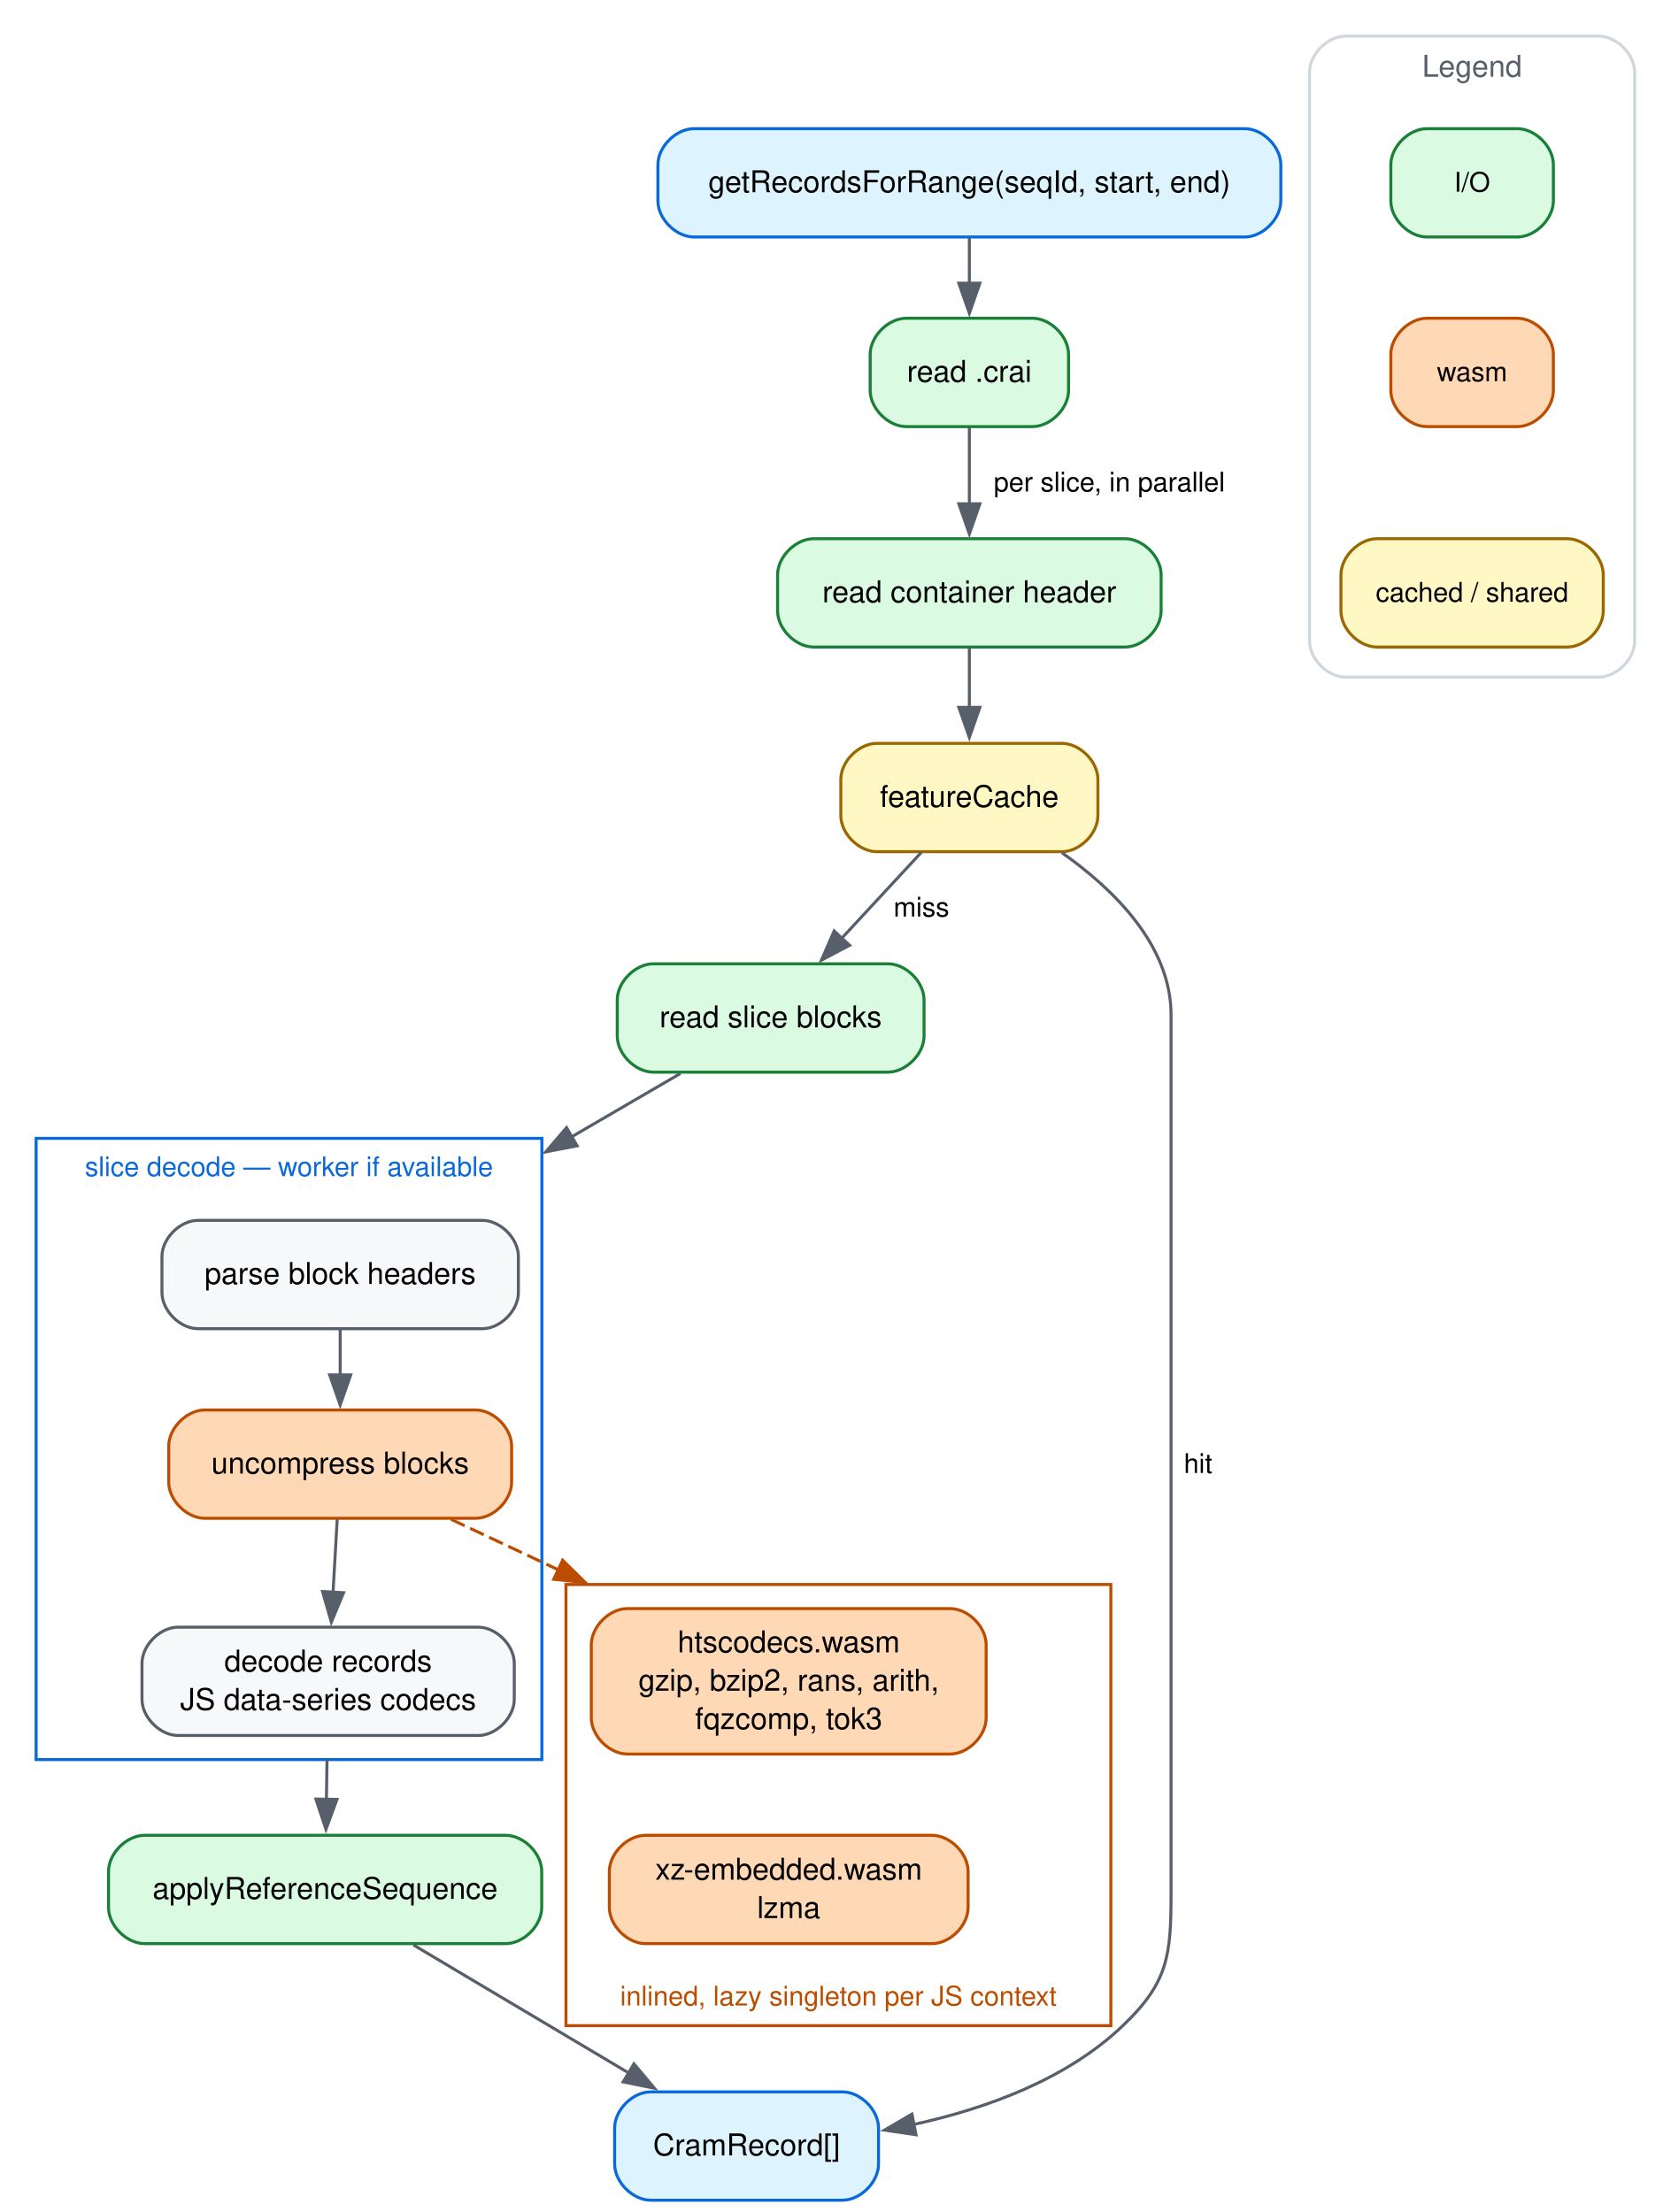
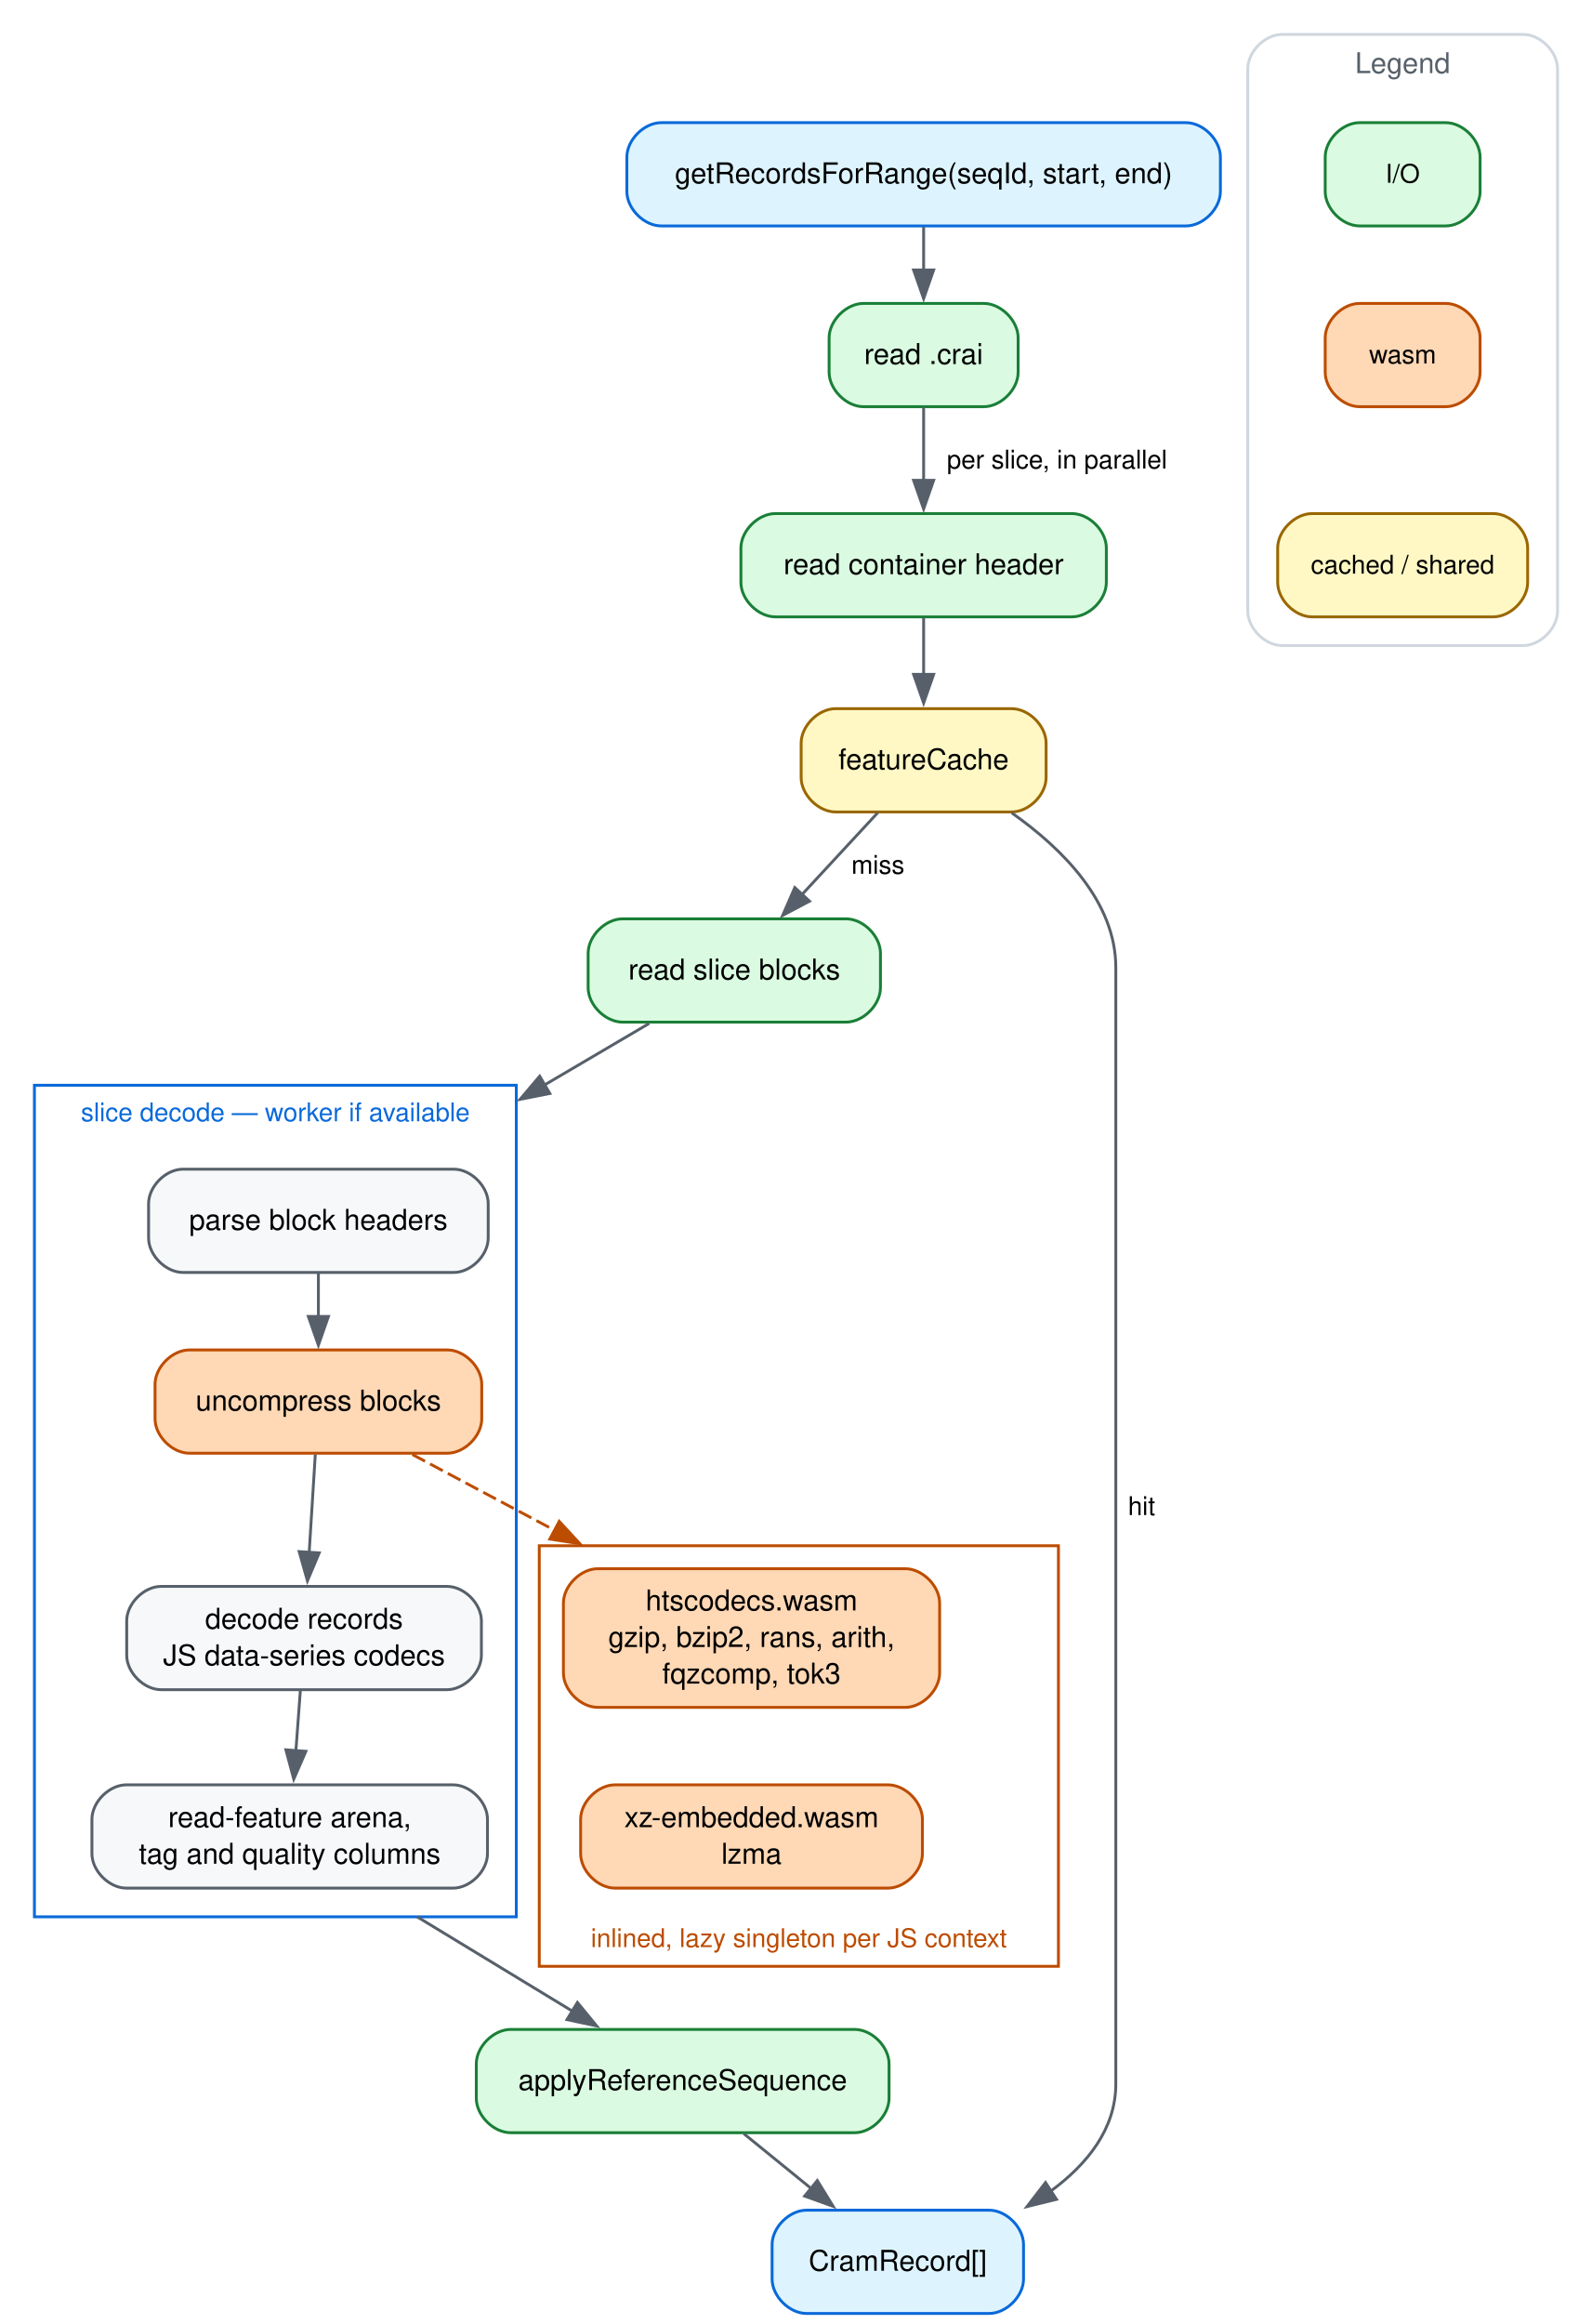
- <svg xmlns="http://www.w3.org/2000/svg" width="555pt" height="735pt" viewBox="0.00 0.00 555.00 735.00">
-   <g id="graph0" class="graph" transform="scale(1 1) rotate(0) translate(4 731.08)">
-     <polygon fill="white" stroke="none" points="-4,4 -4,-731.08 551,-731.08 551,4 -4,4" />
+ <svg xmlns="http://www.w3.org/2000/svg" width="555pt" height="810pt" viewBox="0.00 0.00 555.00 810.00">
+   <g id="graph0" class="graph" transform="scale(1 1) rotate(0) translate(4 806.33)">
+     <polygon fill="white" stroke="none" points="-4,4 -4,-806.33 551,-806.33 551,4 -4,4" />
    <g id="clust1" class="cluster">
-       <polygon fill="white" stroke="#0969da" points="8,-146.41 8,-352.83 176,-352.83 176,-146.41 8,-146.41" />
-       <text xml:space="preserve" text-anchor="middle" x="92" y="-340.28" font-family="Helvetica,sans-Serif" font-size="9.00" fill="#0969da">slice decode — worker if available</text>
+       <polygon fill="white" stroke="#0969da" points="8,-138.25 8,-428.08 176,-428.08 176,-138.25 8,-138.25" />
+       <text xml:space="preserve" text-anchor="middle" x="92" y="-415.53" font-family="Helvetica,sans-Serif" font-size="9.00" fill="#0969da">slice decode — worker if available</text>
    </g>
    <g id="clust2" class="cluster">
-       <polygon fill="white" stroke="#bc4c00" points="184,-58 184,-204.58 365,-204.58 365,-58 184,-58" />
-       <text xml:space="preserve" text-anchor="middle" x="274.5" y="-64.7" font-family="Helvetica,sans-Serif" font-size="9.00" fill="#bc4c00">inlined, lazy singleton per JS context</text>
+       <polygon fill="white" stroke="#bc4c00" points="184,-121 184,-267.58 365,-267.58 365,-121 184,-121" />
+       <text xml:space="preserve" text-anchor="middle" x="274.5" y="-127.7" font-family="Helvetica,sans-Serif" font-size="9.00" fill="#bc4c00">inlined, lazy singleton per JS context</text>
    </g>
    <g id="clust3" class="cluster">
-       <path fill="white" stroke="#d0d7de" d="M443,-506.08C443,-506.08 527,-506.08 527,-506.08 533,-506.08 539,-512.08 539,-518.08 539,-518.08 539,-707.08 539,-707.08 539,-713.08 533,-719.08 527,-719.08 527,-719.08 443,-719.08 443,-719.08 437,-719.08 431,-713.08 431,-707.08 431,-707.08 431,-518.08 431,-518.08 431,-512.08 437,-506.08 443,-506.08" />
-       <text xml:space="preserve" text-anchor="middle" x="485" y="-705.58" font-family="Helvetica,sans-Serif" font-size="10.00" fill="#57606a">Legend</text>
+       <path fill="white" stroke="#d0d7de" d="M443,-581.33C443,-581.33 527,-581.33 527,-581.33 533,-581.33 539,-587.33 539,-593.33 539,-593.33 539,-782.33 539,-782.33 539,-788.33 533,-794.33 527,-794.33 527,-794.33 443,-794.33 443,-794.33 437,-794.33 431,-788.33 431,-782.33 431,-782.33 431,-593.33 431,-593.33 431,-587.33 437,-581.33 443,-581.33" />
+       <text xml:space="preserve" text-anchor="middle" x="485" y="-780.83" font-family="Helvetica,sans-Serif" font-size="10.00" fill="#57606a">Legend</text>
    </g>
    <g id="node1" class="node">
-       <path fill="#ddf4ff" stroke="#0969da" d="M409.46,-688.33C409.46,-688.33 226.54,-688.33 226.54,-688.33 220.54,-688.33 214.54,-682.33 214.54,-676.33 214.54,-676.33 214.54,-664.33 214.54,-664.33 214.54,-658.33 220.54,-652.33 226.54,-652.33 226.54,-652.33 409.46,-652.33 409.46,-652.33 415.46,-652.33 421.46,-658.33 421.46,-664.33 421.46,-664.33 421.46,-676.33 421.46,-676.33 421.46,-682.33 415.46,-688.33 409.46,-688.33" />
-       <text xml:space="preserve" text-anchor="middle" x="318" y="-667.2" font-family="Helvetica,sans-Serif" font-size="10.00">getRecordsForRange(seqId, start, end)</text>
+       <path fill="#ddf4ff" stroke="#0969da" d="M409.46,-763.58C409.46,-763.58 226.54,-763.58 226.54,-763.58 220.54,-763.58 214.54,-757.58 214.54,-751.58 214.54,-751.58 214.54,-739.58 214.54,-739.58 214.54,-733.58 220.54,-727.58 226.54,-727.58 226.54,-727.58 409.46,-727.58 409.46,-727.58 415.46,-727.58 421.46,-733.58 421.46,-739.58 421.46,-739.58 421.46,-751.58 421.46,-751.58 421.46,-757.58 415.46,-763.58 409.46,-763.58" />
+       <text xml:space="preserve" text-anchor="middle" x="318" y="-742.45" font-family="Helvetica,sans-Serif" font-size="10.00">getRecordsForRange(seqId, start, end)</text>
    </g>
    <g id="node2" class="node">
-       <path fill="#dafbe1" stroke="#1a7f37" d="M338.95,-625.33C338.95,-625.33 297.05,-625.33 297.05,-625.33 291.05,-625.33 285.05,-619.33 285.05,-613.33 285.05,-613.33 285.05,-601.33 285.05,-601.33 285.05,-595.33 291.05,-589.33 297.05,-589.33 297.05,-589.33 338.95,-589.33 338.95,-589.33 344.95,-589.33 350.95,-595.33 350.95,-601.33 350.95,-601.33 350.95,-613.33 350.95,-613.33 350.95,-619.33 344.95,-625.33 338.95,-625.33" />
-       <text xml:space="preserve" text-anchor="middle" x="318" y="-604.2" font-family="Helvetica,sans-Serif" font-size="10.00">read .crai</text>
+       <path fill="#dafbe1" stroke="#1a7f37" d="M338.95,-700.58C338.95,-700.58 297.05,-700.58 297.05,-700.58 291.05,-700.58 285.05,-694.58 285.05,-688.58 285.05,-688.58 285.05,-676.58 285.05,-676.58 285.05,-670.58 291.05,-664.58 297.05,-664.58 297.05,-664.58 338.95,-664.58 338.95,-664.58 344.95,-664.58 350.95,-670.58 350.95,-676.58 350.95,-676.58 350.95,-688.58 350.95,-688.58 350.95,-694.58 344.95,-700.58 338.95,-700.58" />
+       <text xml:space="preserve" text-anchor="middle" x="318" y="-679.45" font-family="Helvetica,sans-Serif" font-size="10.00">read .crai</text>
    </g>
    <g id="edge2" class="edge">
-       <path fill="none" stroke="#57606a" d="M318,-652.01C318,-647.21 318,-641.86 318,-636.6" />
-       <polygon fill="#57606a" stroke="#57606a" points="321.5,-636.99 318,-626.99 314.5,-636.99 321.5,-636.99" />
+       <path fill="none" stroke="#57606a" d="M318,-727.26C318,-722.46 318,-717.11 318,-711.85" />
+       <polygon fill="#57606a" stroke="#57606a" points="321.5,-712.24 318,-702.24 314.5,-712.24 321.5,-712.24" />
    </g>
    <g id="node3" class="node">
-       <path fill="#dafbe1" stroke="#1a7f37" d="M369.7,-552.08C369.7,-552.08 266.3,-552.08 266.3,-552.08 260.3,-552.08 254.3,-546.08 254.3,-540.08 254.3,-540.08 254.3,-528.08 254.3,-528.08 254.3,-522.08 260.3,-516.08 266.3,-516.08 266.3,-516.08 369.7,-516.08 369.7,-516.08 375.7,-516.08 381.7,-522.08 381.7,-528.08 381.7,-528.08 381.7,-540.08 381.7,-540.08 381.7,-546.08 375.7,-552.08 369.7,-552.08" />
-       <text xml:space="preserve" text-anchor="middle" x="318" y="-530.95" font-family="Helvetica,sans-Serif" font-size="10.00">read container header</text>
+       <path fill="#dafbe1" stroke="#1a7f37" d="M369.7,-627.33C369.7,-627.33 266.3,-627.33 266.3,-627.33 260.3,-627.33 254.3,-621.33 254.3,-615.33 254.3,-615.33 254.3,-603.33 254.3,-603.33 254.3,-597.33 260.3,-591.33 266.3,-591.33 266.3,-591.33 369.7,-591.33 369.7,-591.33 375.7,-591.33 381.7,-597.33 381.7,-603.33 381.7,-603.33 381.7,-615.33 381.7,-615.33 381.7,-621.33 375.7,-627.33 369.7,-627.33" />
+       <text xml:space="preserve" text-anchor="middle" x="318" y="-606.2" font-family="Helvetica,sans-Serif" font-size="10.00">read container header</text>
    </g>
    <g id="edge3" class="edge">
-       <path fill="none" stroke="#57606a" d="M318,-589.08C318,-581.38 318,-572.1 318,-563.42" />
-       <polygon fill="#57606a" stroke="#57606a" points="321.5,-563.68 318,-553.68 314.5,-563.68 321.5,-563.68" />
-       <text xml:space="preserve" text-anchor="middle" x="364.5" y="-567.78" font-family="Helvetica,sans-Serif" font-size="9.00"> per slice, in parallel </text>
+       <path fill="none" stroke="#57606a" d="M318,-664.33C318,-656.63 318,-647.35 318,-638.67" />
+       <polygon fill="#57606a" stroke="#57606a" points="321.5,-638.93 318,-628.93 314.5,-638.93 321.5,-638.93" />
+       <text xml:space="preserve" text-anchor="middle" x="364.5" y="-643.03" font-family="Helvetica,sans-Serif" font-size="9.00"> per slice, in parallel </text>
    </g>
    <g id="node4" class="node">
-       <path fill="#fff8c5" stroke="#9a6700" d="M348.7,-484.08C348.7,-484.08 287.3,-484.08 287.3,-484.08 281.3,-484.08 275.3,-478.08 275.3,-472.08 275.3,-472.08 275.3,-460.08 275.3,-460.08 275.3,-454.08 281.3,-448.08 287.3,-448.08 287.3,-448.08 348.7,-448.08 348.7,-448.08 354.7,-448.08 360.7,-454.08 360.7,-460.08 360.7,-460.08 360.7,-472.08 360.7,-472.08 360.7,-478.08 354.7,-484.08 348.7,-484.08" />
-       <text xml:space="preserve" text-anchor="middle" x="318" y="-462.95" font-family="Helvetica,sans-Serif" font-size="10.00">featureCache</text>
+       <path fill="#fff8c5" stroke="#9a6700" d="M348.7,-559.33C348.7,-559.33 287.3,-559.33 287.3,-559.33 281.3,-559.33 275.3,-553.33 275.3,-547.33 275.3,-547.33 275.3,-535.33 275.3,-535.33 275.3,-529.33 281.3,-523.33 287.3,-523.33 287.3,-523.33 348.7,-523.33 348.7,-523.33 354.7,-523.33 360.7,-529.33 360.7,-535.33 360.7,-535.33 360.7,-547.33 360.7,-547.33 360.7,-553.33 354.7,-559.33 348.7,-559.33" />
+       <text xml:space="preserve" text-anchor="middle" x="318" y="-538.2" font-family="Helvetica,sans-Serif" font-size="10.00">featureCache</text>
    </g>
    <g id="edge4" class="edge">
-       <path fill="none" stroke="#57606a" d="M318,-515.74C318,-509.65 318,-502.63 318,-495.86" />
-       <polygon fill="#57606a" stroke="#57606a" points="321.5,-496.05 318,-486.05 314.5,-496.05 321.5,-496.05" />
+       <path fill="none" stroke="#57606a" d="M318,-590.99C318,-584.9 318,-577.88 318,-571.11" />
+       <polygon fill="#57606a" stroke="#57606a" points="321.5,-571.3 318,-561.3 314.5,-571.3 321.5,-571.3" />
    </g>
    <g id="node5" class="node">
-       <path fill="#dafbe1" stroke="#1a7f37" d="M290.95,-410.83C290.95,-410.83 213.04,-410.83 213.04,-410.83 207.04,-410.83 201.04,-404.83 201.04,-398.83 201.04,-398.83 201.04,-386.83 201.04,-386.83 201.04,-380.83 207.04,-374.83 213.04,-374.83 213.04,-374.83 290.95,-374.83 290.95,-374.83 296.95,-374.83 302.95,-380.83 302.95,-386.83 302.95,-386.83 302.95,-398.83 302.95,-398.83 302.95,-404.83 296.95,-410.83 290.95,-410.83" />
-       <text xml:space="preserve" text-anchor="middle" x="252" y="-389.7" font-family="Helvetica,sans-Serif" font-size="10.00">read slice blocks</text>
+       <path fill="#dafbe1" stroke="#1a7f37" d="M290.95,-486.08C290.95,-486.08 213.04,-486.08 213.04,-486.08 207.04,-486.08 201.04,-480.08 201.04,-474.08 201.04,-474.08 201.04,-462.08 201.04,-462.08 201.04,-456.08 207.04,-450.08 213.04,-450.08 213.04,-450.08 290.95,-450.08 290.95,-450.08 296.95,-450.08 302.95,-456.08 302.95,-462.08 302.95,-462.08 302.95,-474.08 302.95,-474.08 302.95,-480.08 296.95,-486.08 290.95,-486.08" />
+       <text xml:space="preserve" text-anchor="middle" x="252" y="-464.95" font-family="Helvetica,sans-Serif" font-size="10.00">read slice blocks</text>
    </g>
    <g id="edge5" class="edge">
-       <path fill="none" stroke="#57606a" d="M302.02,-447.83C294.08,-439.26 284.32,-428.72 275.54,-419.24" />
-       <polygon fill="#57606a" stroke="#57606a" points="278.22,-416.99 268.86,-412.03 273.09,-421.74 278.22,-416.99" />
-       <text xml:space="preserve" text-anchor="middle" x="302.08" y="-426.53" font-family="Helvetica,sans-Serif" font-size="9.00"> miss </text>
+       <path fill="none" stroke="#57606a" d="M302.02,-523.08C294.08,-514.51 284.32,-503.97 275.54,-494.49" />
+       <polygon fill="#57606a" stroke="#57606a" points="278.22,-492.24 268.86,-487.28 273.09,-496.99 278.22,-492.24" />
+       <text xml:space="preserve" text-anchor="middle" x="302.08" y="-501.78" font-family="Helvetica,sans-Serif" font-size="9.00"> miss </text>
    </g>
    <g id="node7" class="node">
-       <path fill="#ddf4ff" stroke="#0969da" d="M275.83,-36C275.83,-36 212.17,-36 212.17,-36 206.17,-36 200.17,-30 200.17,-24 200.17,-24 200.17,-12 200.17,-12 200.17,-6 206.17,0 212.17,0 212.17,0 275.83,0 275.83,0 281.83,0 287.83,-6 287.83,-12 287.83,-12 287.83,-24 287.83,-24 287.83,-30 281.83,-36 275.83,-36" />
-       <text xml:space="preserve" text-anchor="middle" x="244" y="-14.88" font-family="Helvetica,sans-Serif" font-size="10.00">CramRecord[]</text>
+       <path fill="#ddf4ff" stroke="#0969da" d="M340.83,-36C340.83,-36 277.17,-36 277.17,-36 271.17,-36 265.17,-30 265.17,-24 265.17,-24 265.17,-12 265.17,-12 265.17,-6 271.17,0 277.17,0 277.17,0 340.83,0 340.83,0 346.83,0 352.83,-6 352.83,-12 352.83,-12 352.83,-24 352.83,-24 352.83,-30 346.83,-36 340.83,-36" />
+       <text xml:space="preserve" text-anchor="middle" x="309" y="-14.88" font-family="Helvetica,sans-Serif" font-size="10.00">CramRecord[]</text>
+     </g>
+     <g id="edge12" class="edge">
+       <path fill="none" stroke="#57606a" d="M348.75,-522.99C366.37,-510.56 385,-492 385,-469.08 385,-469.08 385,-469.08 385,-80 385,-64.34 375.07,-52.04 362.39,-42.7" />
+       <polygon fill="#57606a" stroke="#57606a" points="364.32,-39.78 354.04,-37.25 360.5,-45.65 364.32,-39.78" />
+       <text xml:space="preserve" text-anchor="middle" x="394" y="-278.28" font-family="Helvetica,sans-Serif" font-size="9.00"> hit </text>
+     </g>
+     <g id="node8" class="node">
+       <path fill="#f6f8fa" stroke="#57606a" d="M154.2,-398.83C154.2,-398.83 59.8,-398.83 59.8,-398.83 53.8,-398.83 47.8,-392.83 47.8,-386.83 47.8,-386.83 47.8,-374.83 47.8,-374.83 47.8,-368.83 53.8,-362.83 59.8,-362.83 59.8,-362.83 154.2,-362.83 154.2,-362.83 160.2,-362.83 166.2,-368.83 166.2,-374.83 166.2,-374.83 166.2,-386.83 166.2,-386.83 166.2,-392.83 160.2,-398.83 154.2,-398.83" />
+       <text xml:space="preserve" text-anchor="middle" x="107" y="-377.7" font-family="Helvetica,sans-Serif" font-size="10.00">parse block headers</text>
+     </g>
+     <g id="edge6" class="edge">
+       <path fill="none" stroke="#57606a" d="M222.31,-449.62C211.47,-443.25 198.64,-435.71 185.55,-428.01" />
+       <polygon fill="#57606a" stroke="#57606a" points="187.69,-425.21 177.3,-423.16 184.15,-431.25 187.69,-425.21" />
+     </g>
+     <g id="node6" class="node">
+       <path fill="#dafbe1" stroke="#1a7f37" d="M293.95,-99C293.95,-99 174.05,-99 174.05,-99 168.05,-99 162.05,-93 162.05,-87 162.05,-87 162.05,-75 162.05,-75 162.05,-69 168.05,-63 174.05,-63 174.05,-63 293.95,-63 293.95,-63 299.95,-63 305.95,-69 305.95,-75 305.95,-75 305.95,-87 305.95,-87 305.95,-93 299.95,-99 293.95,-99" />
+       <text xml:space="preserve" text-anchor="middle" x="234" y="-77.88" font-family="Helvetica,sans-Serif" font-size="10.00">applyReferenceSequence</text>
    </g>
    <g id="edge11" class="edge">
-       <path fill="none" stroke="#57606a" d="M348.75,-447.74C366.37,-435.31 385,-416.75 385,-393.83 385,-393.83 385,-393.83 385,-102.25 385,-81.34 384.11,-72.45 369,-58 350.28,-40.09 323.46,-30.4 299.46,-25.16" />
-       <polygon fill="#57606a" stroke="#57606a" points="300.28,-21.75 289.79,-23.28 298.94,-28.62 300.28,-21.75" />
-       <text xml:space="preserve" text-anchor="middle" x="394" y="-241.65" font-family="Helvetica,sans-Serif" font-size="9.00"> hit </text>
+       <path fill="none" stroke="#57606a" d="M255.29,-62.68C262.58,-56.76 270.87,-50.01 278.72,-43.62" />
+       <polygon fill="#57606a" stroke="#57606a" points="280.93,-46.34 286.48,-37.32 276.51,-40.91 280.93,-46.34" />
    </g>
-     <g id="node8" class="node">
-       <path fill="#f6f8fa" stroke="#57606a" d="M156.2,-325.58C156.2,-325.58 61.8,-325.58 61.8,-325.58 55.8,-325.58 49.8,-319.58 49.8,-313.58 49.8,-313.58 49.8,-301.58 49.8,-301.58 49.8,-295.58 55.8,-289.58 61.8,-289.58 61.8,-289.58 156.2,-289.58 156.2,-289.58 162.2,-289.58 168.2,-295.58 168.2,-301.58 168.2,-301.58 168.2,-313.58 168.2,-313.58 168.2,-319.58 162.2,-325.58 156.2,-325.58" />
-       <text xml:space="preserve" text-anchor="middle" x="109" y="-304.45" font-family="Helvetica,sans-Serif" font-size="10.00">parse block headers</text>
+     <g id="node9" class="node">
+       <path fill="#ffd8b5" stroke="#bc4c00" d="M151.95,-335.83C151.95,-335.83 62.05,-335.83 62.05,-335.83 56.05,-335.83 50.05,-329.83 50.05,-323.83 50.05,-323.83 50.05,-311.83 50.05,-311.83 50.05,-305.83 56.05,-299.83 62.05,-299.83 62.05,-299.83 151.95,-299.83 151.95,-299.83 157.95,-299.83 163.95,-305.83 163.95,-311.83 163.95,-311.83 163.95,-323.83 163.95,-323.83 163.95,-329.83 157.95,-335.83 151.95,-335.83" />
+       <text xml:space="preserve" text-anchor="middle" x="107" y="-314.7" font-family="Helvetica,sans-Serif" font-size="10.00">uncompress blocks</text>
    </g>
-     <g id="edge6" class="edge">
-       <path fill="none" stroke="#57606a" d="M222.02,-374.38C211.31,-368.14 198.69,-360.79 185.84,-353.31" />
-       <polygon fill="#57606a" stroke="#57606a" points="187.71,-350.35 177.3,-348.34 184.19,-356.4 187.71,-350.35" />
+     <g id="edge7" class="edge">
+       <path fill="none" stroke="#57606a" d="M107,-362.51C107,-357.71 107,-352.36 107,-347.1" />
+       <polygon fill="#57606a" stroke="#57606a" points="110.5,-347.49 107,-337.49 103.5,-347.49 110.5,-347.49" />
    </g>
-     <g id="node6" class="node">
-       <path fill="#dafbe1" stroke="#1a7f37" d="M163.95,-121.25C163.95,-121.25 44.05,-121.25 44.05,-121.25 38.05,-121.25 32.05,-115.25 32.05,-109.25 32.05,-109.25 32.05,-97.25 32.05,-97.25 32.05,-91.25 38.05,-85.25 44.05,-85.25 44.05,-85.25 163.95,-85.25 163.95,-85.25 169.95,-85.25 175.95,-91.25 175.95,-97.25 175.95,-97.25 175.95,-109.25 175.95,-109.25 175.95,-115.25 169.95,-121.25 163.95,-121.25" />
-       <text xml:space="preserve" text-anchor="middle" x="104" y="-100.12" font-family="Helvetica,sans-Serif" font-size="10.00">applyReferenceSequence</text>
+     <g id="node10" class="node">
+       <path fill="#f6f8fa" stroke="#57606a" d="M151.83,-253.41C151.83,-253.41 52.17,-253.41 52.17,-253.41 46.17,-253.41 40.17,-247.41 40.17,-241.41 40.17,-241.41 40.17,-229.41 40.17,-229.41 40.17,-223.41 46.17,-217.41 52.17,-217.41 52.17,-217.41 151.83,-217.41 151.83,-217.41 157.83,-217.41 163.83,-223.41 163.83,-229.41 163.83,-229.41 163.83,-241.41 163.83,-241.41 163.83,-247.41 157.83,-253.41 151.83,-253.41" />
+       <text xml:space="preserve" text-anchor="middle" x="102" y="-238.66" font-family="Helvetica,sans-Serif" font-size="10.00">decode records</text>
+       <text xml:space="preserve" text-anchor="middle" x="102" y="-225.91" font-family="Helvetica,sans-Serif" font-size="10.00">JS data-series codecs</text>
+     </g>
+     <g id="edge8" class="edge">
+       <path fill="none" stroke="#57606a" d="M105.92,-299.38C105.29,-289.37 104.5,-276.55 103.78,-265.1" />
+       <polygon fill="#57606a" stroke="#57606a" points="107.29,-265.1 103.18,-255.34 100.3,-265.54 107.29,-265.1" />
+     </g>
+     <g id="node12" class="node">
+       <path fill="#ffd8b5" stroke="#bc4c00" d="M311.58,-259.58C311.58,-259.58 204.42,-259.58 204.42,-259.58 198.42,-259.58 192.42,-253.58 192.42,-247.58 192.42,-247.58 192.42,-223.25 192.42,-223.25 192.42,-217.25 198.42,-211.25 204.42,-211.25 204.42,-211.25 311.58,-211.25 311.58,-211.25 317.58,-211.25 323.58,-217.25 323.58,-223.25 323.58,-223.25 323.58,-247.58 323.58,-247.58 323.58,-253.58 317.58,-259.58 311.58,-259.58" />
+       <text xml:space="preserve" text-anchor="middle" x="258" y="-245.04" font-family="Helvetica,sans-Serif" font-size="10.00">htscodecs.wasm</text>
+       <text xml:space="preserve" text-anchor="middle" x="258" y="-232.29" font-family="Helvetica,sans-Serif" font-size="10.00">gzip, bzip2, rans, arith,</text>
+       <text xml:space="preserve" text-anchor="middle" x="258" y="-219.54" font-family="Helvetica,sans-Serif" font-size="10.00">fqzcomp, tok3</text>
+     </g>
+     <g id="edge13" class="edge">
+       <path fill="none" stroke="#bc4c00" stroke-dasharray="5,2" d="M139.76,-299.38C154.35,-291.61 172.12,-282.15 189.39,-272.95" />
+       <polygon fill="#bc4c00" stroke="#bc4c00" points="190.96,-276.08 198.15,-268.29 187.67,-269.9 190.96,-276.08" />
+     </g>
+     <g id="node11" class="node">
+       <path fill="#f6f8fa" stroke="#57606a" d="M153.95,-184.25C153.95,-184.25 40.05,-184.25 40.05,-184.25 34.05,-184.25 28.05,-178.25 28.05,-172.25 28.05,-172.25 28.05,-160.25 28.05,-160.25 28.05,-154.25 34.05,-148.25 40.05,-148.25 40.05,-148.25 153.95,-148.25 153.95,-148.25 159.95,-148.25 165.95,-154.25 165.95,-160.25 165.95,-160.25 165.95,-172.25 165.95,-172.25 165.95,-178.25 159.95,-184.25 153.95,-184.25" />
+       <text xml:space="preserve" text-anchor="middle" x="97" y="-169.5" font-family="Helvetica,sans-Serif" font-size="10.00">read-feature arena,</text>
+       <text xml:space="preserve" text-anchor="middle" x="97" y="-156.75" font-family="Helvetica,sans-Serif" font-size="10.00">tag and quality columns</text>
+     </g>
+     <g id="edge9" class="edge">
+       <path fill="none" stroke="#57606a" d="M100.71,-217.12C100.23,-210.67 99.67,-203.16 99.14,-195.95" />
+       <polygon fill="#57606a" stroke="#57606a" points="102.65,-195.94 98.41,-186.23 95.67,-196.46 102.65,-195.94" />
    </g>
    <g id="edge10" class="edge">
-       <path fill="none" stroke="#57606a" d="M133.35,-84.8C154.16,-72.42 182.31,-55.68 205.01,-42.18" />
-       <polygon fill="#57606a" stroke="#57606a" points="206.58,-45.32 213.39,-37.2 203.01,-39.31 206.58,-45.32" />
-     </g>
-     <g id="node9" class="node">
-       <path fill="#ffd8b5" stroke="#bc4c00" d="M153.95,-262.58C153.95,-262.58 64.05,-262.58 64.05,-262.58 58.05,-262.58 52.05,-256.58 52.05,-250.58 52.05,-250.58 52.05,-238.58 52.05,-238.58 52.05,-232.58 58.05,-226.58 64.05,-226.58 64.05,-226.58 153.95,-226.58 153.95,-226.58 159.95,-226.58 165.95,-232.58 165.95,-238.58 165.95,-238.58 165.95,-250.58 165.95,-250.58 165.95,-256.58 159.95,-262.58 153.95,-262.58" />
-       <text xml:space="preserve" text-anchor="middle" x="109" y="-241.45" font-family="Helvetica,sans-Serif" font-size="10.00">uncompress blocks</text>
-     </g>
-     <g id="edge7" class="edge">
-       <path fill="none" stroke="#57606a" d="M109,-289.26C109,-284.46 109,-279.11 109,-273.85" />
-       <polygon fill="#57606a" stroke="#57606a" points="112.5,-274.24 109,-264.24 105.5,-274.24 112.5,-274.24" />
-     </g>
-     <g id="node10" class="node">
-       <path fill="#f6f8fa" stroke="#57606a" d="M154.83,-190.41C154.83,-190.41 55.17,-190.41 55.17,-190.41 49.17,-190.41 43.17,-184.41 43.17,-178.41 43.17,-178.41 43.17,-166.41 43.17,-166.41 43.17,-160.41 49.17,-154.41 55.17,-154.41 55.17,-154.41 154.83,-154.41 154.83,-154.41 160.83,-154.41 166.83,-160.41 166.83,-166.41 166.83,-166.41 166.83,-178.41 166.83,-178.41 166.83,-184.41 160.83,-190.41 154.83,-190.41" />
-       <text xml:space="preserve" text-anchor="middle" x="105" y="-175.66" font-family="Helvetica,sans-Serif" font-size="10.00">decode records</text>
-       <text xml:space="preserve" text-anchor="middle" x="105" y="-162.91" font-family="Helvetica,sans-Serif" font-size="10.00">JS data-series codecs</text>
-     </g>
-     <g id="edge8" class="edge">
-       <path fill="none" stroke="#57606a" d="M108.01,-226.24C107.59,-218.93 107.1,-210.23 106.63,-202.02" />
-       <polygon fill="#57606a" stroke="#57606a" points="110.13,-201.86 106.06,-192.07 103.14,-202.25 110.13,-201.86" />
-     </g>
-     <g id="node11" class="node">
-       <path fill="#ffd8b5" stroke="#bc4c00" d="M311.58,-196.58C311.58,-196.58 204.42,-196.58 204.42,-196.58 198.42,-196.58 192.42,-190.58 192.42,-184.58 192.42,-184.58 192.42,-160.25 192.42,-160.25 192.42,-154.25 198.42,-148.25 204.42,-148.25 204.42,-148.25 311.58,-148.25 311.58,-148.25 317.58,-148.25 323.58,-154.25 323.58,-160.25 323.58,-160.25 323.58,-184.58 323.58,-184.58 323.58,-190.58 317.58,-196.58 311.58,-196.58" />
-       <text xml:space="preserve" text-anchor="middle" x="258" y="-182.04" font-family="Helvetica,sans-Serif" font-size="10.00">htscodecs.wasm</text>
-       <text xml:space="preserve" text-anchor="middle" x="258" y="-169.29" font-family="Helvetica,sans-Serif" font-size="10.00">gzip, bzip2, rans, arith,</text>
-       <text xml:space="preserve" text-anchor="middle" x="258" y="-156.54" font-family="Helvetica,sans-Serif" font-size="10.00">fqzcomp, tok3</text>
-     </g>
-     <g id="edge12" class="edge">
-       <path fill="none" stroke="#bc4c00" stroke-dasharray="5,2" d="M145.83,-226.24C156.7,-221.12 169.02,-215.31 181.42,-209.48" />
-       <polygon fill="#bc4c00" stroke="#bc4c00" points="182.9,-212.65 190.45,-205.22 179.92,-206.32 182.9,-212.65" />
-     </g>
-     <g id="edge9" class="edge">
-       <path fill="none" stroke="#57606a" d="M104.63,-146.42C104.56,-142.11 104.5,-137.61 104.43,-133.21" />
-       <polygon fill="#57606a" stroke="#57606a" points="107.93,-133.18 104.28,-123.23 100.93,-133.29 107.93,-133.18" />
-     </g>
-     <g id="node12" class="node">
-       <path fill="#ffd8b5" stroke="#bc4c00" d="M305.58,-121.25C305.58,-121.25 210.42,-121.25 210.42,-121.25 204.42,-121.25 198.42,-115.25 198.42,-109.25 198.42,-109.25 198.42,-97.25 198.42,-97.25 198.42,-91.25 204.42,-85.25 210.42,-85.25 210.42,-85.25 305.58,-85.25 305.58,-85.25 311.58,-85.25 317.58,-91.25 317.58,-97.25 317.58,-97.25 317.58,-109.25 317.58,-109.25 317.58,-115.25 311.58,-121.25 305.58,-121.25" />
-       <text xml:space="preserve" text-anchor="middle" x="258" y="-106.5" font-family="Helvetica,sans-Serif" font-size="10.00">xz-embedded.wasm</text>
-       <text xml:space="preserve" text-anchor="middle" x="258" y="-93.75" font-family="Helvetica,sans-Serif" font-size="10.00">lzma</text>
+       <path fill="none" stroke="#57606a" d="M141.43,-138.25C158.88,-127.65 178.72,-115.59 195.55,-105.37" />
+       <polygon fill="#57606a" stroke="#57606a" points="197.3,-108.4 204.02,-100.21 193.66,-102.42 197.3,-108.4" />
    </g>
    <g id="node13" class="node">
-       <path fill="#dafbe1" stroke="#1a7f37" d="M500,-688.33C500,-688.33 470,-688.33 470,-688.33 464,-688.33 458,-682.33 458,-676.33 458,-676.33 458,-664.33 458,-664.33 458,-658.33 464,-652.33 470,-652.33 470,-652.33 500,-652.33 500,-652.33 506,-652.33 512,-658.33 512,-664.33 512,-664.33 512,-676.33 512,-676.33 512,-682.33 506,-688.33 500,-688.33" />
-       <text xml:space="preserve" text-anchor="middle" x="485" y="-667.4" font-family="Helvetica,sans-Serif" font-size="9.00">I/O</text>
+       <path fill="#ffd8b5" stroke="#bc4c00" d="M305.58,-184.25C305.58,-184.25 210.42,-184.25 210.42,-184.25 204.42,-184.25 198.42,-178.25 198.42,-172.25 198.42,-172.25 198.42,-160.25 198.42,-160.25 198.42,-154.25 204.42,-148.25 210.42,-148.25 210.42,-148.25 305.58,-148.25 305.58,-148.25 311.58,-148.25 317.58,-154.25 317.58,-160.25 317.58,-160.25 317.58,-172.25 317.58,-172.25 317.58,-178.25 311.58,-184.25 305.58,-184.25" />
+       <text xml:space="preserve" text-anchor="middle" x="258" y="-169.5" font-family="Helvetica,sans-Serif" font-size="10.00">xz-embedded.wasm</text>
+       <text xml:space="preserve" text-anchor="middle" x="258" y="-156.75" font-family="Helvetica,sans-Serif" font-size="10.00">lzma</text>
    </g>
    <g id="node14" class="node">
-       <path fill="#ffd8b5" stroke="#bc4c00" d="M500,-625.33C500,-625.33 470,-625.33 470,-625.33 464,-625.33 458,-619.33 458,-613.33 458,-613.33 458,-601.33 458,-601.33 458,-595.33 464,-589.33 470,-589.33 470,-589.33 500,-589.33 500,-589.33 506,-589.33 512,-595.33 512,-601.33 512,-601.33 512,-613.33 512,-613.33 512,-619.33 506,-625.33 500,-625.33" />
-       <text xml:space="preserve" text-anchor="middle" x="485" y="-604.4" font-family="Helvetica,sans-Serif" font-size="9.00">wasm</text>
+       <path fill="#dafbe1" stroke="#1a7f37" d="M500,-763.58C500,-763.58 470,-763.58 470,-763.58 464,-763.58 458,-757.58 458,-751.58 458,-751.58 458,-739.58 458,-739.58 458,-733.58 464,-727.58 470,-727.58 470,-727.58 500,-727.58 500,-727.58 506,-727.58 512,-733.58 512,-739.58 512,-739.58 512,-751.58 512,-751.58 512,-757.58 506,-763.58 500,-763.58" />
+       <text xml:space="preserve" text-anchor="middle" x="485" y="-742.65" font-family="Helvetica,sans-Serif" font-size="9.00">I/O</text>
    </g>
    <g id="node15" class="node">
-       <path fill="#fff8c5" stroke="#9a6700" d="M516.58,-552.08C516.58,-552.08 453.43,-552.08 453.43,-552.08 447.43,-552.08 441.43,-546.08 441.43,-540.08 441.43,-540.08 441.43,-528.08 441.43,-528.08 441.43,-522.08 447.43,-516.08 453.43,-516.08 453.43,-516.08 516.58,-516.08 516.58,-516.08 522.58,-516.08 528.58,-522.08 528.58,-528.08 528.58,-528.08 528.58,-540.08 528.58,-540.08 528.58,-546.08 522.58,-552.08 516.58,-552.08" />
-       <text xml:space="preserve" text-anchor="middle" x="485" y="-531.15" font-family="Helvetica,sans-Serif" font-size="9.00">cached / shared</text>
+       <path fill="#ffd8b5" stroke="#bc4c00" d="M500,-700.58C500,-700.58 470,-700.58 470,-700.58 464,-700.58 458,-694.58 458,-688.58 458,-688.58 458,-676.58 458,-676.58 458,-670.58 464,-664.58 470,-664.58 470,-664.58 500,-664.58 500,-664.58 506,-664.58 512,-670.58 512,-676.58 512,-676.58 512,-688.58 512,-688.58 512,-694.58 506,-700.58 500,-700.58" />
+       <text xml:space="preserve" text-anchor="middle" x="485" y="-679.65" font-family="Helvetica,sans-Serif" font-size="9.00">wasm</text>
+     </g>
+     <g id="node16" class="node">
+       <path fill="#fff8c5" stroke="#9a6700" d="M516.58,-627.33C516.58,-627.33 453.43,-627.33 453.43,-627.33 447.43,-627.33 441.43,-621.33 441.43,-615.33 441.43,-615.33 441.43,-603.33 441.43,-603.33 441.43,-597.33 447.43,-591.33 453.43,-591.33 453.43,-591.33 516.58,-591.33 516.58,-591.33 522.58,-591.33 528.58,-597.33 528.58,-603.33 528.58,-603.33 528.58,-615.33 528.58,-615.33 528.58,-621.33 522.58,-627.33 516.58,-627.33" />
+       <text xml:space="preserve" text-anchor="middle" x="485" y="-606.4" font-family="Helvetica,sans-Serif" font-size="9.00">cached / shared</text>
    </g>
  </g>
</svg>
